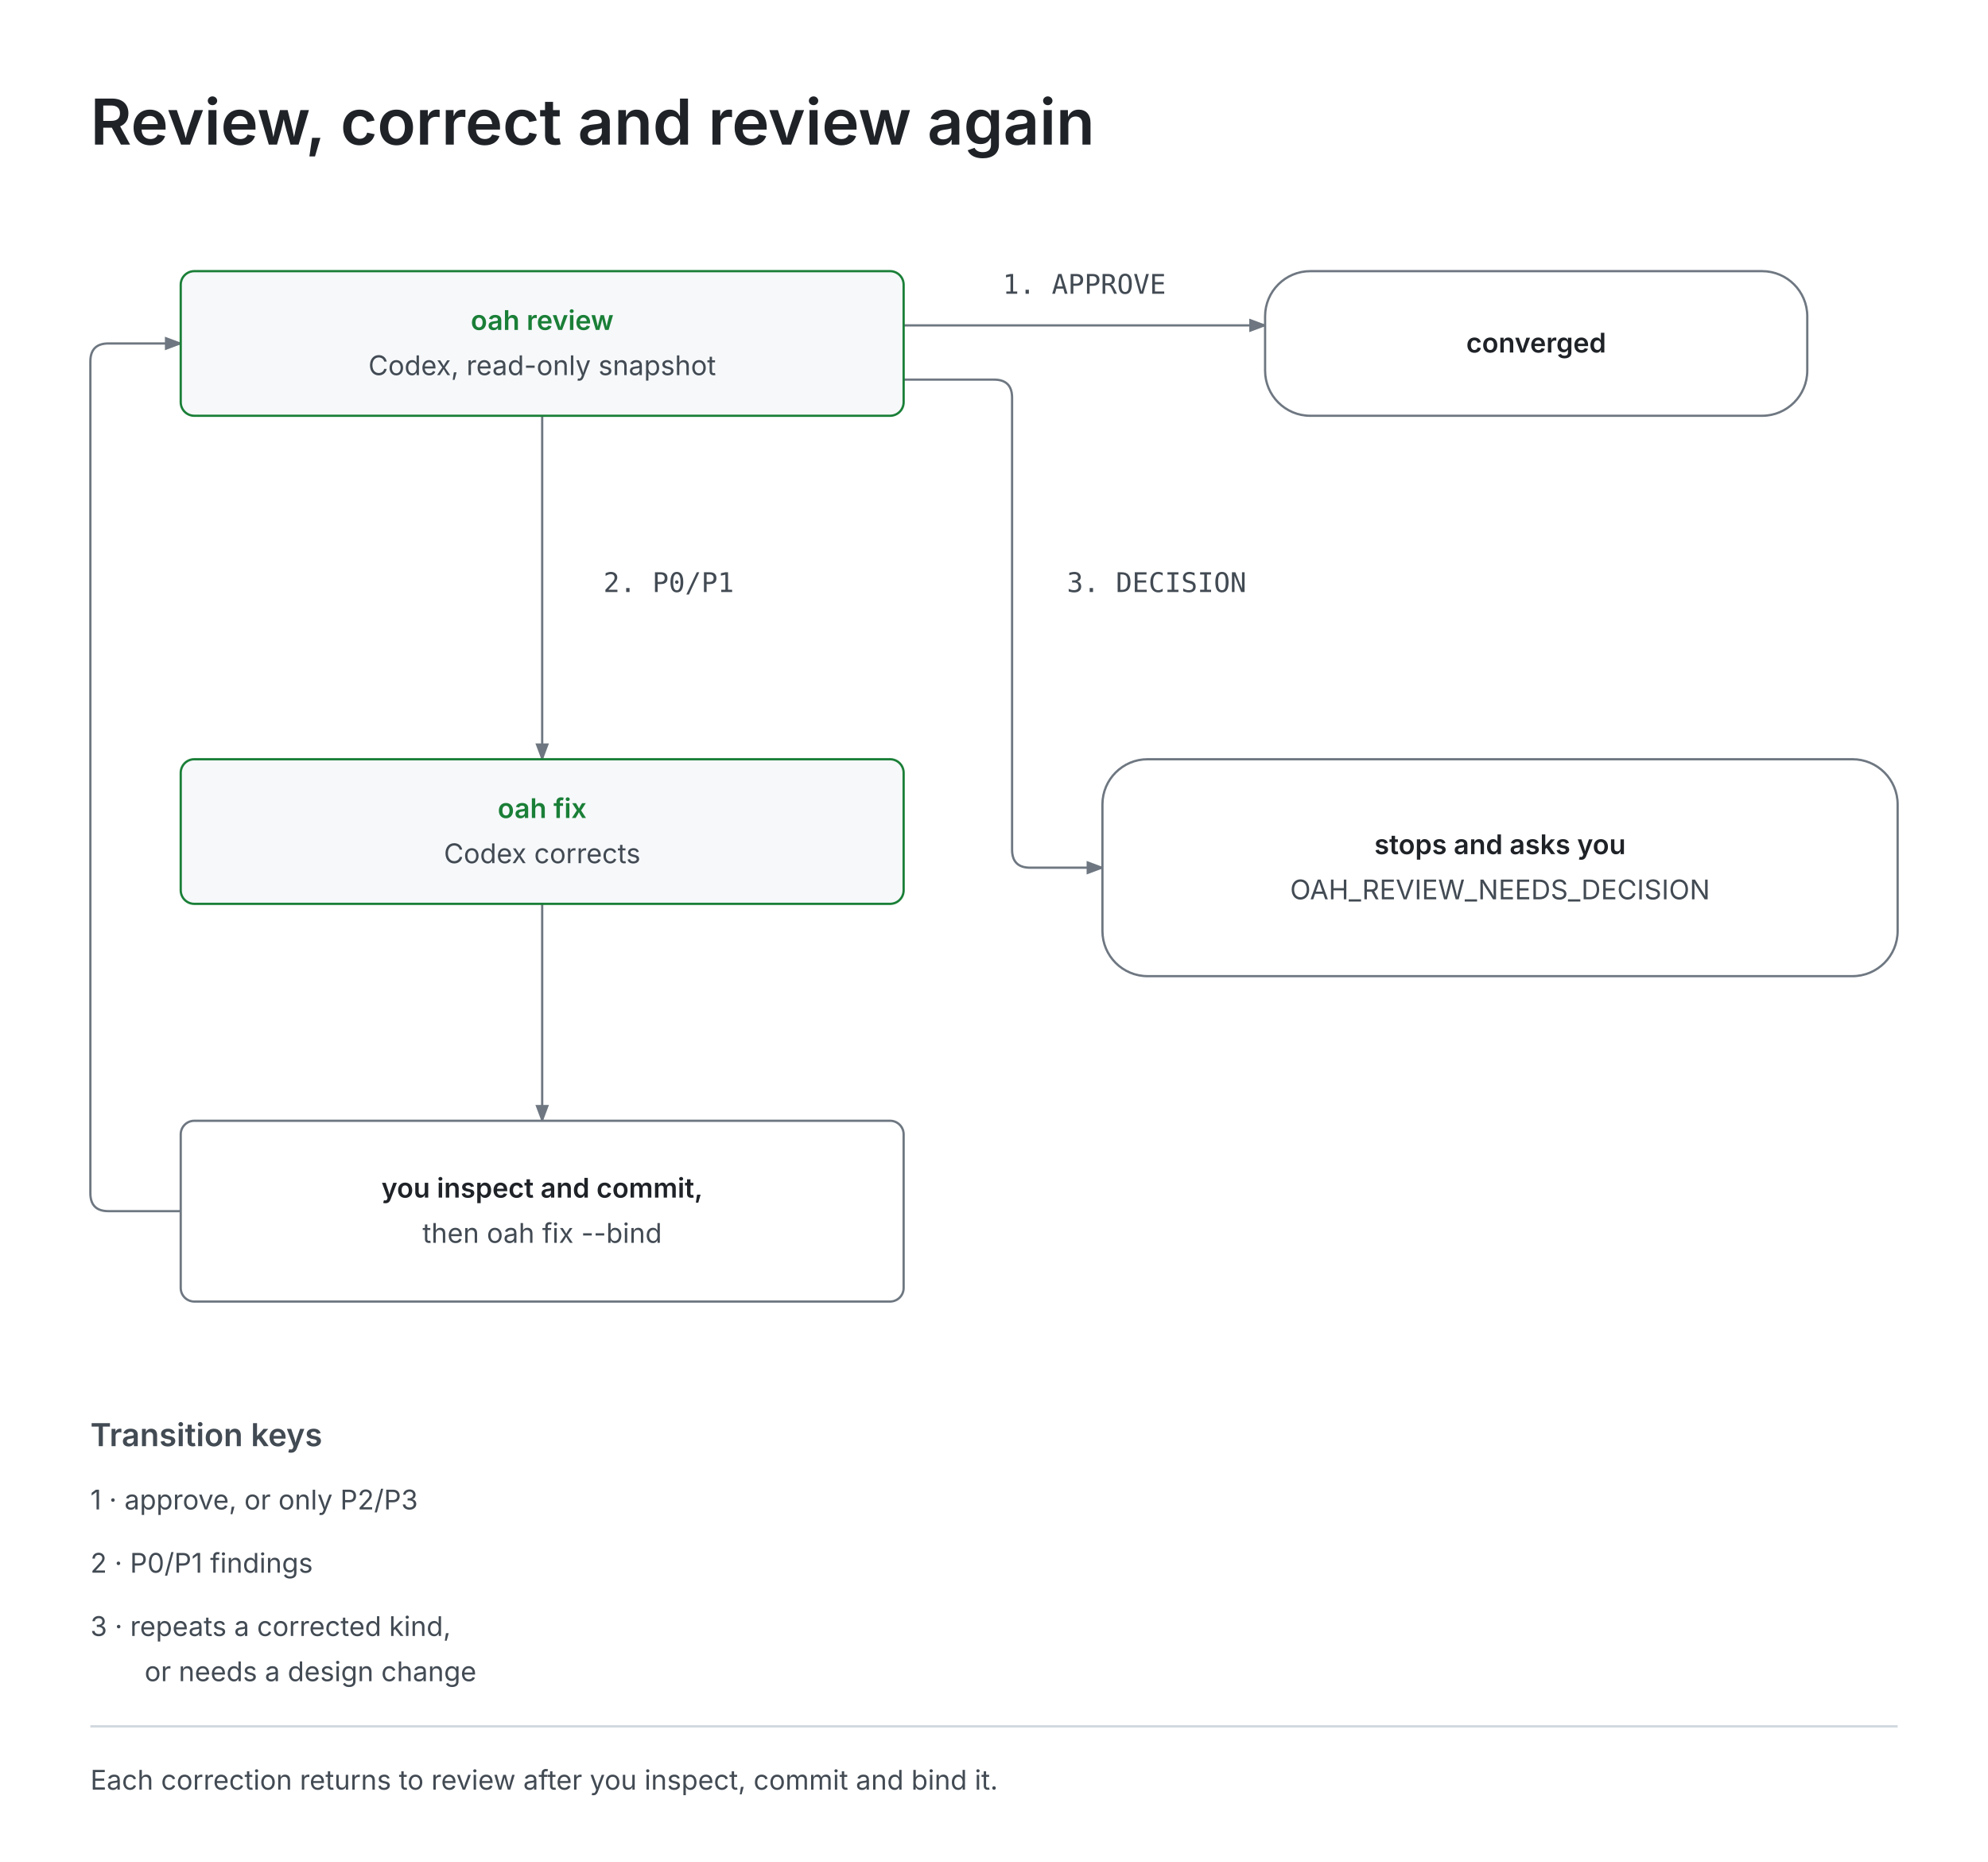
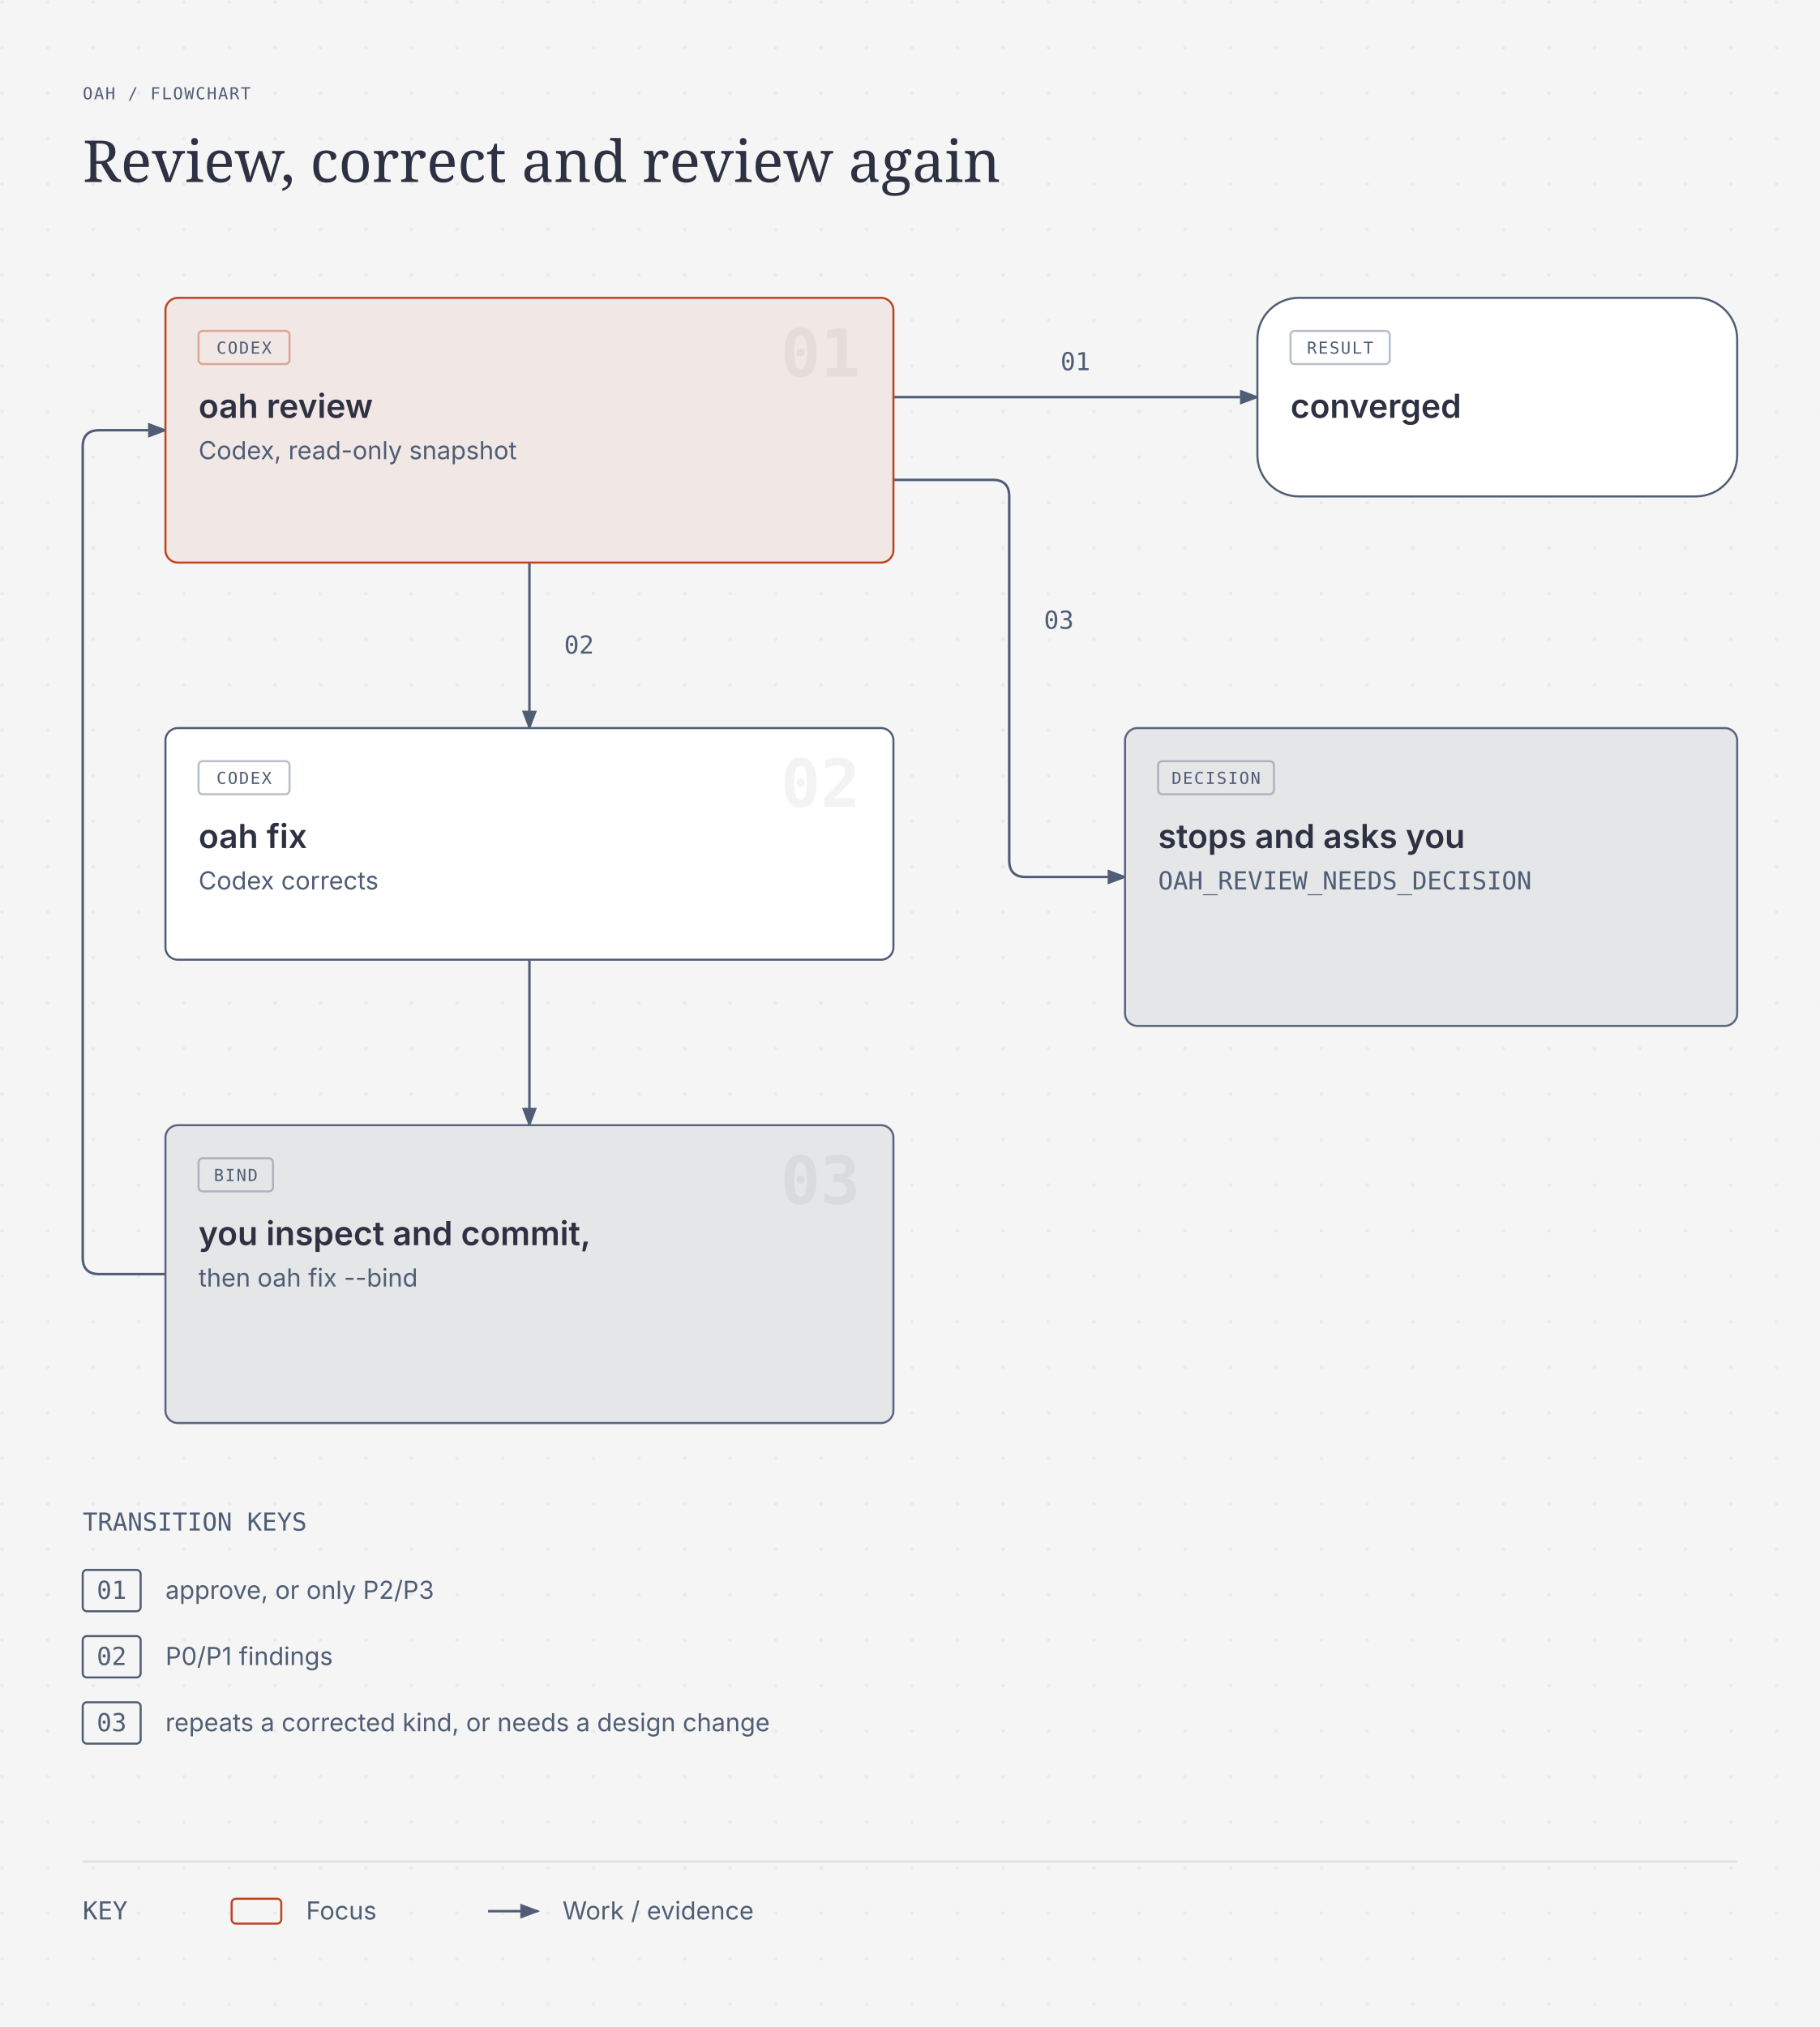
- <svg xmlns="http://www.w3.org/2000/svg" viewBox="0 0 880 824" role="img" aria-labelledby="concepts-review-light-title concepts-review-light-desc" data-source-diagram="4" id="concepts-review-light-root">
+ <svg xmlns="http://www.w3.org/2000/svg" viewBox="0 0 880 980" role="img" aria-labelledby="concepts-review-light-title concepts-review-light-desc" data-diagram-type="Flowchart" data-size="fit" id="concepts-review-light-root">
  <defs>
-     <style>#concepts-review-light-root { font-family: system-ui, -apple-system, "Segoe UI", sans-serif; color: #1f2328; }
+     <style>#concepts-review-light-root { font-family: "Geist", system-ui, -apple-system, "Segoe UI", sans-serif; color: #2d3142; }
      #concepts-review-light-root .diagram-container { width: 100%; overflow-x: auto; }
-       #concepts-review-light-root .title { font-size: 28px; font-weight: 600; }
-       #concepts-review-light-root .group { font-size: 14px; font-weight: 600; }
-       #concepts-review-light-root .node { font-size: 12px; font-weight: 600; }
-       #concepts-review-light-root .label { font-size: 12px; font-weight: 400; }
-       #concepts-review-light-root .arrow-label { font-family: ui-monospace, "SFMono-Regular", Consolas, monospace; font-size: 12px; font-weight: 400; }
+       #concepts-review-light-root text { font-family: "Geist", system-ui, -apple-system, "Segoe UI", sans-serif; fill: #2d3142; }
+       #concepts-review-light-root .title { font-family: "Instrument Serif", Georgia, serif; font-size: 28px; font-weight: 400; }
+       #concepts-review-light-root .node { font-size: 16px; font-weight: 600; }
+       #concepts-review-light-root .sub { font-family: "Geist", system-ui, -apple-system, "Segoe UI", sans-serif; font-size: 12px; font-weight: 400; fill: #4f5d75; }
+       #concepts-review-light-root .technical { font-family: "Geist Mono", ui-monospace, "SFMono-Regular", Consolas, monospace; }
+       #concepts-review-light-root .label { font-size: 12px; font-family: "Geist Mono", ui-monospace, "SFMono-Regular", Consolas, monospace; font-weight: 400; fill: #4f5d75; }
+       #concepts-review-light-root .prose { font-size: 12px; font-weight: 400; fill: #4f5d75; }
+       #concepts-review-light-root .zone-label { font-size: 12px; font-family: "Geist Mono", ui-monospace, "SFMono-Regular", Consolas, monospace; font-weight: 500; fill: #4f5d75; }
+       #concepts-review-light-root .arrow-label { font-size: 12px; font-family: "Geist Mono", ui-monospace, "SFMono-Regular", Consolas, monospace; font-weight: 400; fill: #4f5d75; }
+       #concepts-review-light-root .tag { font-family: "Geist Mono", ui-monospace, "SFMono-Regular", Consolas, monospace; font-size: 8px; font-weight: 500; letter-spacing: .08em; fill: #4f5d75; }
+       #concepts-review-light-root .ghost { font-family: "Geist Mono", ui-monospace, "SFMono-Regular", Consolas, monospace; font-size: 32px; font-weight: 600; fill: #2d3142; opacity: .06; }
      @media print {
#concepts-review-light-root .diagram-container { overflow-x: visible; }
}</style>
+     <pattern id="concepts-review-light-dots" width="22" height="22" patternUnits="userSpaceOnUse">
+       <circle cx="1" cy="1" r="0.9" fill="#2d3142" fill-opacity=".10" />
+     </pattern>
    <marker id="concepts-review-light-arrow" markerWidth="8" markerHeight="6" refX="7" refY="3" orient="auto">
-       <polygon points="0 0, 8 3, 0 6" fill="#6e7781" />
+       <polygon points="0 0, 8 3, 0 6" fill="#4f5d75" />
    </marker>
    <marker id="concepts-review-light-arrow-accent" markerWidth="8" markerHeight="6" refX="7" refY="3" orient="auto">
-       <polygon points="0 0, 8 3, 0 6" fill="#1a7f37" />
+       <polygon points="0 0, 8 3, 0 6" fill="#bf4520" />
    </marker>
    <marker id="concepts-review-light-arrow-link" markerWidth="8" markerHeight="6" refX="7" refY="3" orient="auto">
-       <polygon points="0 0, 8 3, 0 6" fill="#0969da" />
+       <polygon points="0 0, 8 3, 0 6" fill="#2e5aa8" />
    </marker>
  </defs>
-   <rect x="0" y="0" width="880" height="824" rx="0" fill="#ffffff" />
-   <text x="40" y="64" class="title" text-anchor="start" fill="#1f2328">Review, correct and review again</text>
-   <line x1="400" y1="144" x2="560" y2="144" data-edge-id="e1" data-from="R" data-to="V" data-label="approve, or only P2/P3" fill="none" stroke="#6e7781" stroke-width="1" marker-end="url(#concepts-review-light-arrow)" />
-   <line x1="240" y1="184" x2="240" y2="336" data-edge-id="e2" data-from="R" data-to="F" data-label="P0/P1 findings" fill="none" stroke="#6e7781" stroke-width="1" marker-end="url(#concepts-review-light-arrow)" />
-   <line x1="240" y1="400" x2="240" y2="496" data-edge-id="e3" data-from="F" data-to="B" data-label="" fill="none" stroke="#6e7781" stroke-width="1" marker-end="url(#concepts-review-light-arrow)" />
-   <path d="M 80,536 L 48,536 Q 40,536 40,528 L 40,160 Q 40,152 48,152 L 80,152" data-edge-id="e4" data-from="B" data-to="R" data-label="" fill="none" stroke="#6e7781" stroke-width="1" marker-end="url(#concepts-review-light-arrow)" />
-   <path d="M 400,168 L 440,168 Q 448,168 448,176 L 448,376 Q 448,384 456,384 L 488,384" data-edge-id="e5" data-from="R" data-to="D" data-label="repeats a corrected kind, or needs a design change" fill="none" stroke="#6e7781" stroke-width="1" marker-end="url(#concepts-review-light-arrow)" />
-   <rect x="420" y="116" width="120" height="20" rx="2" fill="#ffffff" />
-   <text x="480.0" y="130" class="arrow-label" text-anchor="middle" fill="#424a53">1. APPROVE</text>
-   <rect x="248" y="248" width="96" height="20" rx="2" fill="#ffffff" />
-   <text x="296.0" y="262" class="arrow-label" text-anchor="middle" fill="#424a53">2. P0/P1</text>
-   <rect x="456" y="248" width="112" height="20" rx="2" fill="#ffffff" />
-   <text x="512.0" y="262" class="arrow-label" text-anchor="middle" fill="#424a53">3. DECISION</text>
+   <rect width="880" height="980" fill="#f5f5f5" />
+   <rect width="880" height="980" fill="url(#concepts-review-light-dots)" opacity=".55" />
+   <text x="40" y="48" class="tag" text-anchor="start">OAH / FLOWCHART</text>
+   <text x="40" y="88" class="title" text-anchor="start">Review, correct and review again</text>
+   <path d="M 432,192 L 608,192" data-edge-id="e1" data-from="R" data-to="V" data-label="approve, or only P2/P3" fill="none" stroke="#4f5d75" stroke-width="1.2" marker-end="url(#concepts-review-light-arrow)" />
+   <path d="M 256,272 L 256,352" data-edge-id="e2" data-from="R" data-to="F" data-label="P0/P1 findings" fill="none" stroke="#4f5d75" stroke-width="1.2" marker-end="url(#concepts-review-light-arrow)" />
+   <path d="M 256,464 L 256,544" data-edge-id="e3" data-from="F" data-to="B" data-label="" fill="none" stroke="#4f5d75" stroke-width="1.2" marker-end="url(#concepts-review-light-arrow)" />
+   <path d="M 80,616 L 48,616 Q 40,616 40,608 L 40,216 Q 40,208 48,208 L 80,208" data-edge-id="e4" data-from="B" data-to="R" data-label="" fill="none" stroke="#4f5d75" stroke-width="1.2" marker-end="url(#concepts-review-light-arrow)" />
+   <path d="M 432,232 L 480,232 Q 488,232 488,240 L 488,416 Q 488,424 496,424 L 544,424" data-edge-id="e5" data-from="R" data-to="D" data-label="repeats a corrected kind, or needs a design change" fill="none" stroke="#4f5d75" stroke-width="1.2" marker-end="url(#concepts-review-light-arrow)" />
+   <rect x="504" y="164" width="32" height="20" rx="2" fill="#f5f5f5" />
+   <text x="520" y="179" class="arrow-label" text-anchor="middle">01</text>
+   <rect x="264" y="301" width="32" height="20" rx="2" fill="#f5f5f5" />
+   <text x="280" y="316" class="arrow-label" text-anchor="middle">02</text>
+   <rect x="496" y="289" width="32" height="20" rx="2" fill="#f5f5f5" />
+   <text x="512" y="304" class="arrow-label" text-anchor="middle">03</text>
  <g data-node-id="R" data-source-label="oah review Codex, read-only snapshot">
-     <rect x="80" y="120" width="320" height="64" rx="6" fill="#f6f8fa" stroke="#1a7f37" stroke-width="1" />
-     <text x="240.0" y="146.0" class="node" text-anchor="middle" fill="#1a7f37">oah review</text>
-     <text x="240.0" y="166.0" class="label" text-anchor="middle" fill="#424a53">Codex, read-only snapshot</text>
+     <rect x="80" y="144" width="352" height="128" rx="6" fill="#f5f5f5" />
+     <rect x="80" y="144" width="352" height="128" rx="6" fill="#bf4520" stroke="#bf4520" stroke-width="1" fill-opacity=".08" />
+     <g aria-hidden="true">
+       <rect x="96" y="160" width="44" height="16" rx="2" fill="none" stroke="#bf4520" stroke-width="1" stroke-opacity=".4" />
+       <text x="118" y="171" class="tag" text-anchor="middle">CODEX</text>
+       <text x="416" y="182" class="ghost" text-anchor="end">01</text>
+     </g>
+     <text x="96" y="202" class="node" text-anchor="start">oah review</text>
+     <text x="96" y="222" class="sub" text-anchor="start">Codex, read-only snapshot</text>
  </g>
  <g data-node-id="F" data-source-label="oah fix Codex corrects">
-     <rect x="80" y="336" width="320" height="64" rx="6" fill="#f6f8fa" stroke="#1a7f37" stroke-width="1" />
-     <text x="240.0" y="362.0" class="node" text-anchor="middle" fill="#1a7f37">oah fix</text>
-     <text x="240.0" y="382.0" class="label" text-anchor="middle" fill="#424a53">Codex corrects</text>
+     <rect x="80" y="352" width="352" height="112" rx="6" fill="#f5f5f5" />
+     <rect x="80" y="352" width="352" height="112" rx="6" fill="#ffffff" stroke="#4f5d75" stroke-width="1" />
+     <g aria-hidden="true">
+       <rect x="96" y="368" width="44" height="16" rx="2" fill="none" stroke="#4f5d75" stroke-width="1" stroke-opacity=".4" />
+       <text x="118" y="379" class="tag" text-anchor="middle">CODEX</text>
+       <text x="416" y="390" class="ghost" text-anchor="end">02</text>
+     </g>
+     <text x="96" y="410" class="node" text-anchor="start">oah fix</text>
+     <text x="96" y="430" class="sub" text-anchor="start">Codex corrects</text>
  </g>
  <g data-node-id="B" data-source-label="you inspect and commit, then oah fix --bind">
-     <rect x="80" y="496" width="320" height="80" rx="6" fill="#ffffff" stroke="#6e7781" stroke-width="1" />
-     <text x="240.0" y="530.0" class="node" text-anchor="middle" fill="#1f2328">you inspect and commit,</text>
-     <text x="240.0" y="550.0" class="label" text-anchor="middle" fill="#424a53">then oah fix --bind</text>
+     <rect x="80" y="544" width="352" height="144" rx="6" fill="#f5f5f5" />
+     <rect x="80" y="544" width="352" height="144" rx="6" fill="#4f5d75" stroke="#5a6580" stroke-width="1" fill-opacity=".10" />
+     <g aria-hidden="true">
+       <rect x="96" y="560" width="36" height="16" rx="2" fill="none" stroke="#5a6580" stroke-width="1" stroke-opacity=".4" />
+       <text x="114" y="571" class="tag" text-anchor="middle">BIND</text>
+       <text x="416" y="582" class="ghost" text-anchor="end">03</text>
+     </g>
+     <text x="96" y="602" class="node" text-anchor="start">you inspect and commit,</text>
+     <text x="96" y="622" class="sub" text-anchor="start">then oah fix --bind</text>
  </g>
  <g data-node-id="V" data-source-label="converged">
-     <rect x="560" y="120" width="240" height="64" rx="20" fill="#ffffff" stroke="#6e7781" stroke-width="1" />
-     <text x="680.0" y="156.0" class="node" text-anchor="middle" fill="#1f2328">converged</text>
+     <rect x="608" y="144" width="232" height="96" rx="20" fill="#f5f5f5" />
+     <rect x="608" y="144" width="232" height="96" rx="20" fill="#ffffff" stroke="#4f5d75" stroke-width="1" />
+     <g aria-hidden="true">
+       <rect x="624" y="160" width="48" height="16" rx="2" fill="none" stroke="#4f5d75" stroke-width="1" stroke-opacity=".4" />
+       <text x="648" y="171" class="tag" text-anchor="middle">RESULT</text>
+     </g>
+     <text x="624" y="202" class="node" text-anchor="start">converged</text>
  </g>
  <g data-node-id="D" data-source-label="stops and asks you OAH_REVIEW_NEEDS_DECISION">
-     <rect x="488" y="336" width="352" height="96" rx="20" fill="#ffffff" stroke="#6e7781" stroke-width="1" />
-     <text x="664.0" y="378.0" class="node" text-anchor="middle" fill="#1f2328">stops and asks you</text>
-     <text x="664.0" y="398.0" class="label" text-anchor="middle" fill="#424a53">OAH_REVIEW_NEEDS_DECISION</text>
+     <rect x="544" y="352" width="296" height="144" rx="6" fill="#f5f5f5" />
+     <rect x="544" y="352" width="296" height="144" rx="6" fill="#4f5d75" stroke="#5a6580" stroke-width="1" fill-opacity=".10" />
+     <g aria-hidden="true">
+       <rect x="560" y="368" width="56" height="16" rx="2" fill="none" stroke="#5a6580" stroke-width="1" stroke-opacity=".4" />
+       <text x="588" y="379" class="tag" text-anchor="middle">DECISION</text>
+     </g>
+     <text x="560" y="410" class="node" text-anchor="start">stops and asks you</text>
+     <text x="560" y="430" class="sub technical" text-anchor="start">OAH_REVIEW_NEEDS_DECISION</text>
  </g>
-   <text x="40" y="640" class="group" text-anchor="start" fill="#424a53">Transition keys</text>
-   <text x="40" y="668" class="label" text-anchor="start" fill="#424a53">1 · approve, or only P2/P3</text>
-   <text x="40" y="696" class="label" text-anchor="start" fill="#424a53">2 · P0/P1 findings</text>
-   <text x="40" y="724" class="label" text-anchor="start" fill="#424a53">3 · repeats a corrected kind,</text>
-   <text x="64" y="744" class="label" text-anchor="start" fill="#424a53">or needs a design change</text>
-   <line x1="40" y1="764" x2="840" y2="764" stroke="#d0d7de" />
-   <text x="40" y="792" class="label" text-anchor="start" fill="#424a53">Each correction returns to review after you inspect, commit and bind it.</text>
+   <text x="40" y="740" class="zone-label" text-anchor="start">TRANSITION KEYS</text>
+   <rect x="40" y="759" width="28" height="20" rx="2" fill="#f5f5f5" stroke="#4f5d75" stroke-width="1" />
+   <text x="54" y="773" class="label" text-anchor="middle">01</text>
+   <text x="80" y="773" class="prose" text-anchor="start">approve, or only P2/P3</text>
+   <rect x="40" y="791" width="28" height="20" rx="2" fill="#f5f5f5" stroke="#4f5d75" stroke-width="1" />
+   <text x="54" y="805" class="label" text-anchor="middle">02</text>
+   <text x="80" y="805" class="prose" text-anchor="start">P0/P1 findings</text>
+   <rect x="40" y="823" width="28" height="20" rx="2" fill="#f5f5f5" stroke="#4f5d75" stroke-width="1" />
+   <text x="54" y="837" class="label" text-anchor="middle">03</text>
+   <text x="80" y="837" class="prose" text-anchor="start">repeats a corrected kind, or needs a design change</text>
+   <line x1="40" y1="900" x2="840" y2="900" stroke="#2d3142" stroke-opacity=".12" />
+   <text x="40" y="928" class="zone-label" text-anchor="start">KEY</text>
+   <rect x="112" y="918" width="24" height="12" rx="2" fill="none" stroke="#bf4520" stroke-width="1" />
+   <text x="148" y="928" class="prose" text-anchor="start">Focus</text>
+   <path d="M 236,924 h 24" fill="none" stroke="#4f5d75" stroke-width="1.2" marker-end="url(#concepts-review-light-arrow)" />
+   <text x="272" y="928" class="prose" text-anchor="start">Work / evidence</text>
</svg>
